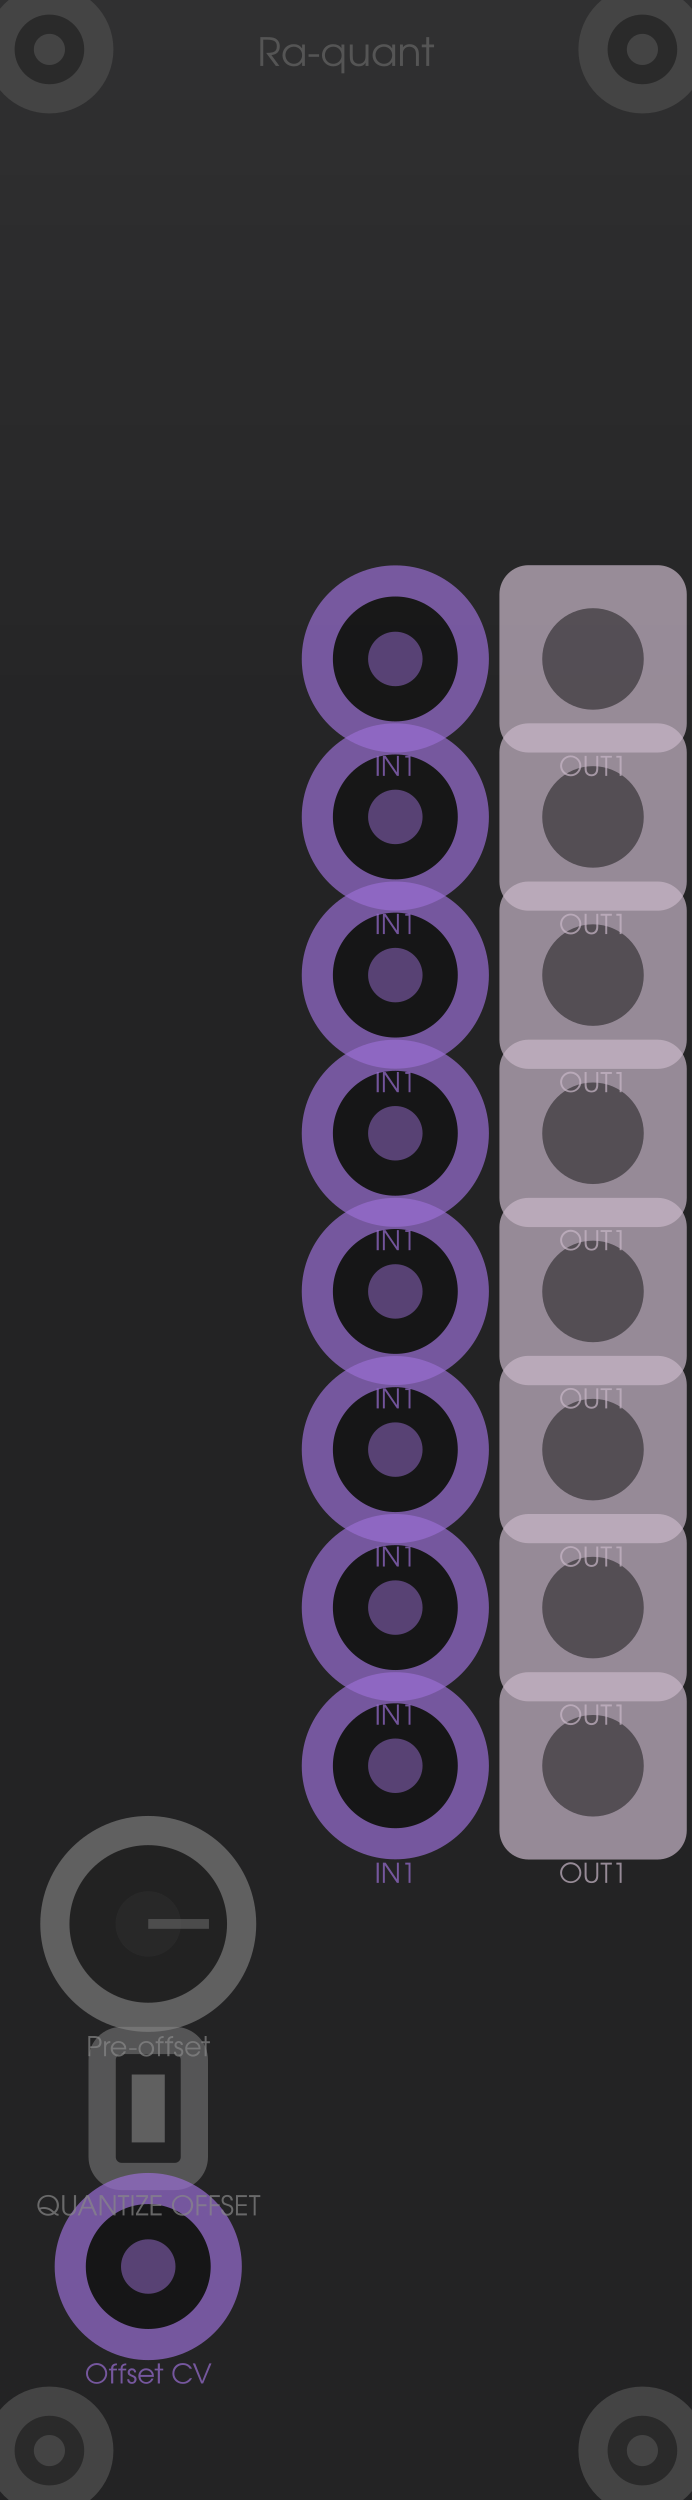
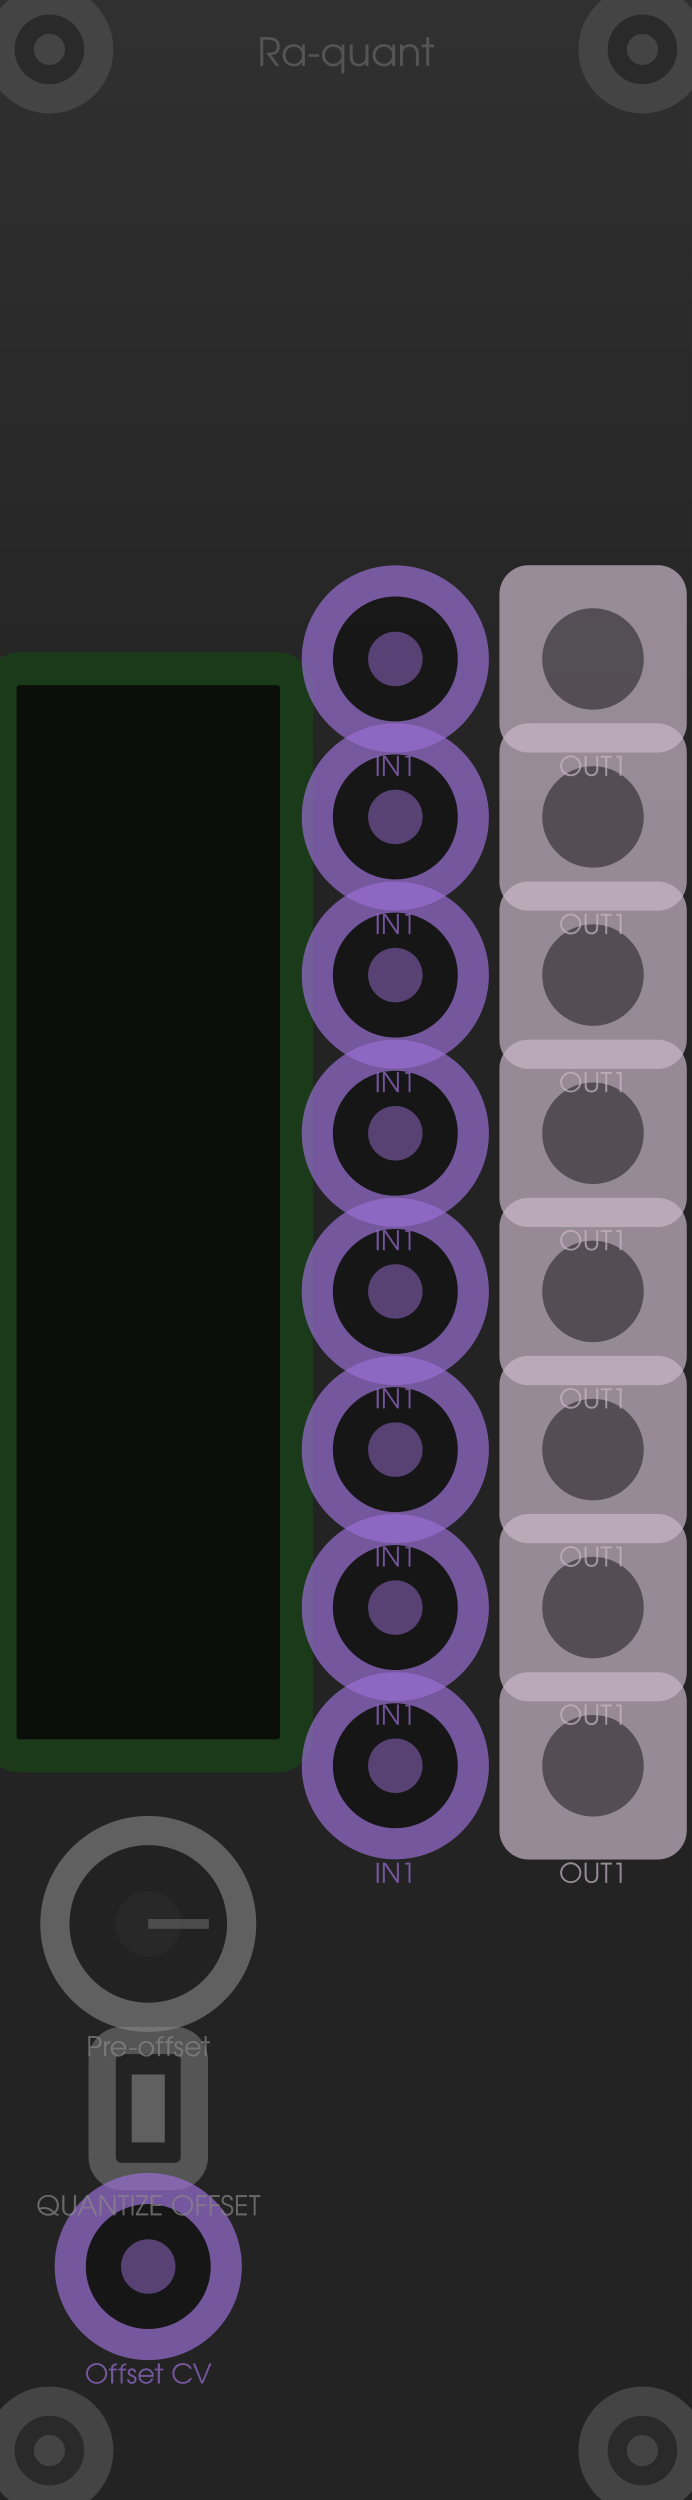
<svg xmlns="http://www.w3.org/2000/svg" viewBox="0 0 35.56 128.5" width="35.56mm" height="128.5mm">
  <g id="layer-background">
    <rect x="0.3" y="0.3" width="34.96" height="127.9" fill="none" stroke="#333" stroke-width="1.5" />
    <rect x="0" y="0.000" width="35.56" height="1.295" fill="#303031" />
    <rect x="0" y="1.285" width="35.56" height="1.295" fill="#303031" />
    <rect x="0" y="2.570" width="35.56" height="1.295" fill="#2f2f30" />
    <rect x="0" y="3.855" width="35.56" height="1.295" fill="#2f2f30" />
    <rect x="0" y="5.140" width="35.56" height="1.295" fill="#2e2e2f" />
    <rect x="0" y="6.425" width="35.56" height="1.295" fill="#2e2e2f" />
    <rect x="0" y="7.710" width="35.56" height="1.295" fill="#2e2e2f" />
    <rect x="0" y="8.995" width="35.56" height="1.295" fill="#2d2d2e" />
    <rect x="0" y="10.280" width="35.56" height="1.295" fill="#2d2d2e" />
    <rect x="0" y="11.565" width="35.56" height="1.295" fill="#2c2c2d" />
    <rect x="0" y="12.850" width="35.56" height="1.295" fill="#2c2c2d" />
    <rect x="0" y="14.135" width="35.56" height="1.295" fill="#2c2c2d" />
    <rect x="0" y="15.420" width="35.56" height="1.295" fill="#2b2b2c" />
    <rect x="0" y="16.705" width="35.56" height="1.295" fill="#2b2b2c" />
    <rect x="0" y="17.990" width="35.56" height="1.295" fill="#2a2a2b" />
    <rect x="0" y="19.275" width="35.56" height="1.295" fill="#2a2a2b" />
    <rect x="0" y="20.560" width="35.56" height="1.295" fill="#2a2a2b" />
    <rect x="0" y="21.845" width="35.56" height="1.295" fill="#29292a" />
    <rect x="0" y="23.130" width="35.56" height="1.295" fill="#29292a" />
    <rect x="0" y="24.415" width="35.56" height="1.295" fill="#29292a" />
    <rect x="0" y="25.700" width="35.56" height="1.295" fill="#282829" />
    <rect x="0" y="26.985" width="35.56" height="1.295" fill="#282829" />
    <rect x="0" y="28.270" width="35.56" height="1.295" fill="#272728" />
    <rect x="0" y="29.555" width="35.56" height="1.295" fill="#272728" />
    <rect x="0" y="30.840" width="35.56" height="1.295" fill="#272728" />
    <rect x="0" y="32.125" width="35.56" height="1.295" fill="#262627" />
    <rect x="0" y="33.410" width="35.56" height="1.295" fill="#262627" />
    <rect x="0" y="34.695" width="35.56" height="1.295" fill="#252526" />
    <rect x="0" y="35.980" width="35.56" height="1.295" fill="#252526" />
    <rect x="0" y="37.265" width="35.56" height="1.295" fill="#252526" />
    <rect x="0" y="38.550" width="35.56" height="1.295" fill="#242425" />
    <rect x="0" y="39.835" width="35.56" height="1.295" fill="#242425" />
    <rect x="0" y="41.120" width="35.56" height="1.295" fill="#232324" />
    <rect x="0" y="42.405" width="35.56" height="1.295" fill="#232324" />
    <rect x="0" y="43.690" width="35.56" height="1.295" fill="#232324" />
    <rect x="0" y="44.975" width="35.56" height="1.295" fill="#232324" />
    <rect x="0" y="46.260" width="35.56" height="1.295" fill="#232324" />
    <rect x="0" y="47.545" width="35.56" height="1.295" fill="#232324" />
    <rect x="0" y="48.830" width="35.56" height="1.295" fill="#232324" />
    <rect x="0" y="50.115" width="35.56" height="1.295" fill="#232324" />
    <rect x="0" y="51.400" width="35.56" height="1.295" fill="#232324" />
    <rect x="0" y="52.685" width="35.56" height="1.295" fill="#232324" />
    <rect x="0" y="53.970" width="35.56" height="1.295" fill="#232324" />
    <rect x="0" y="55.255" width="35.56" height="1.295" fill="#232324" />
    <rect x="0" y="56.540" width="35.56" height="1.295" fill="#232324" />
    <rect x="0" y="57.825" width="35.56" height="1.295" fill="#232324" />
    <rect x="0" y="59.110" width="35.56" height="1.295" fill="#232324" />
    <rect x="0" y="60.395" width="35.56" height="1.295" fill="#232324" />
    <rect x="0" y="61.680" width="35.56" height="1.295" fill="#232324" />
    <rect x="0" y="62.965" width="35.56" height="1.295" fill="#232324" />
    <rect x="0" y="64.250" width="35.56" height="1.295" fill="#232324" />
    <rect x="0" y="65.535" width="35.56" height="1.295" fill="#232324" />
    <rect x="0" y="66.820" width="35.56" height="1.295" fill="#232324" />
    <rect x="0" y="68.105" width="35.56" height="1.295" fill="#232324" />
    <rect x="0" y="69.390" width="35.56" height="1.295" fill="#232324" />
    <rect x="0" y="70.675" width="35.56" height="1.295" fill="#232324" />
    <rect x="0" y="71.960" width="35.56" height="1.295" fill="#232324" />
    <rect x="0" y="73.245" width="35.56" height="1.295" fill="#232324" />
    <rect x="0" y="74.530" width="35.56" height="1.295" fill="#232324" />
    <rect x="0" y="75.815" width="35.56" height="1.295" fill="#232324" />
    <rect x="0" y="77.100" width="35.56" height="1.295" fill="#232324" />
    <rect x="0" y="78.385" width="35.56" height="1.295" fill="#232324" />
    <rect x="0" y="79.670" width="35.56" height="1.295" fill="#232324" />
    <rect x="0" y="80.955" width="35.56" height="1.295" fill="#232324" />
    <rect x="0" y="82.240" width="35.56" height="1.295" fill="#232324" />
    <rect x="0" y="83.525" width="35.56" height="1.295" fill="#232324" />
    <rect x="0" y="84.810" width="35.56" height="1.295" fill="#232324" />
    <rect x="0" y="86.095" width="35.56" height="1.295" fill="#232324" />
    <rect x="0" y="87.380" width="35.56" height="1.295" fill="#232324" />
    <rect x="0" y="88.665" width="35.56" height="1.295" fill="#232324" />
    <rect x="0" y="89.950" width="35.56" height="1.295" fill="#232324" />
    <rect x="0" y="91.235" width="35.56" height="1.295" fill="#232324" />
    <rect x="0" y="92.520" width="35.56" height="1.295" fill="#232324" />
    <rect x="0" y="93.805" width="35.56" height="1.295" fill="#232324" />
    <rect x="0" y="95.090" width="35.56" height="1.295" fill="#232324" />
    <rect x="0" y="96.375" width="35.56" height="1.295" fill="#232324" />
    <rect x="0" y="97.660" width="35.56" height="1.295" fill="#232324" />
    <rect x="0" y="98.945" width="35.56" height="1.295" fill="#232324" />
    <rect x="0" y="100.230" width="35.56" height="1.295" fill="#232324" />
    <rect x="0" y="101.515" width="35.56" height="1.295" fill="#232324" />
    <rect x="0" y="102.800" width="35.56" height="1.295" fill="#232324" />
    <rect x="0" y="104.085" width="35.56" height="1.295" fill="#232324" />
    <rect x="0" y="105.370" width="35.56" height="1.295" fill="#232324" />
    <rect x="0" y="106.655" width="35.56" height="1.295" fill="#232324" />
    <rect x="0" y="107.940" width="35.56" height="1.295" fill="#232324" />
    <rect x="0" y="109.225" width="35.56" height="1.295" fill="#232324" />
    <rect x="0" y="110.510" width="35.56" height="1.295" fill="#232324" />
    <rect x="0" y="111.795" width="35.56" height="1.295" fill="#232324" />
    <rect x="0" y="113.080" width="35.56" height="1.295" fill="#232324" />
    <rect x="0" y="114.365" width="35.56" height="1.295" fill="#232324" />
    <rect x="0" y="115.650" width="35.56" height="1.295" fill="#232324" />
    <rect x="0" y="116.935" width="35.56" height="1.295" fill="#232324" />
    <rect x="0" y="118.220" width="35.56" height="1.295" fill="#232324" />
    <rect x="0" y="119.505" width="35.56" height="1.295" fill="#232324" />
    <rect x="0" y="120.790" width="35.56" height="1.295" fill="#232324" />
    <rect x="0" y="122.075" width="35.56" height="1.295" fill="#232324" />
    <rect x="0" y="123.360" width="35.56" height="1.295" fill="#232324" />
    <rect x="0" y="124.645" width="35.56" height="1.295" fill="#232324" />
    <rect x="0" y="125.930" width="35.56" height="1.295" fill="#232324" />
    <rect x="0" y="127.215" width="35.56" height="1.295" fill="#232324" />
  </g>
  <g id="layer-outlines">
    <circle cx="2.54" cy="2.54" r="2.54" fill="#2a2a2a" stroke="#444" stroke-width="1.5" />
    <circle cx="2.54" cy="2.54" r="0.8" fill="#444" />
    <circle cx="2.54" cy="125.96" r="2.54" fill="#2a2a2a" stroke="#444" stroke-width="1.5" />
    <circle cx="2.54" cy="125.96" r="0.8" fill="#444" />
    <circle cx="33.02" cy="2.54" r="2.54" fill="#2a2a2a" stroke="#444" stroke-width="1.5" />
    <circle cx="33.02" cy="2.54" r="0.8" fill="#444" />
    <circle cx="33.02" cy="125.96" r="2.54" fill="#2a2a2a" stroke="#444" stroke-width="1.5" />
    <circle cx="33.02" cy="125.96" r="0.8" fill="#444" />
+     <rect x="0.00" y="34.37" width="15.24" height="55.88" rx="1" fill="#0a0f0a" stroke="#1a3a1a" stroke-width="1.7" />
    <circle cx="7.62" cy="98.89" r="4.80" fill="#222" stroke="#888" stroke-width="1.5" opacity="0.6" />
    <circle cx="7.62" cy="98.89" r="1.68" fill="#333" opacity="0.4" />
    <line x1="7.62" y1="98.89" x2="10.74" y2="98.89" stroke="#666" stroke-width="0.5" opacity="0.6" />
    <rect x="5.25" y="104.88" width="4.74" height="6.99" rx="1" fill="none" stroke="#888" stroke-width="1.4" opacity="0.5" />
    <line x1="7.62" y1="110.12" x2="7.62" y2="106.63" stroke="#888" stroke-width="1.7" opacity="0.6" />
    <circle cx="7.62" cy="116.50" r="4.01" fill="#111" stroke="#996dd2" stroke-width="1.6" opacity="0.7" />
    <circle cx="7.62" cy="116.50" r="1.40" fill="#996dd2" opacity="0.5" />
    <circle cx="20.32" cy="33.87" r="4.01" fill="#111" stroke="#996dd2" stroke-width="1.6" opacity="0.7" />
    <circle cx="20.32" cy="33.87" r="1.40" fill="#996dd2" opacity="0.5" />
    <rect x="25.67" y="29.05" width="9.63" height="9.63" rx="1.5" fill="#c8b7c7" opacity="0.7" />
    <circle cx="30.48" cy="33.87" r="2.61" fill="#111" opacity="0.5" />
    <circle cx="20.32" cy="41.99" r="4.01" fill="#111" stroke="#996dd2" stroke-width="1.6" opacity="0.7" />
    <circle cx="20.32" cy="41.99" r="1.40" fill="#996dd2" opacity="0.5" />
    <rect x="25.67" y="37.18" width="9.63" height="9.63" rx="1.5" fill="#c8b7c7" opacity="0.7" />
    <circle cx="30.48" cy="41.99" r="2.61" fill="#111" opacity="0.5" />
    <circle cx="20.32" cy="50.12" r="4.01" fill="#111" stroke="#996dd2" stroke-width="1.6" opacity="0.7" />
    <circle cx="20.32" cy="50.12" r="1.40" fill="#996dd2" opacity="0.5" />
    <rect x="25.67" y="45.31" width="9.63" height="9.63" rx="1.5" fill="#c8b7c7" opacity="0.7" />
    <circle cx="30.48" cy="50.12" r="2.61" fill="#111" opacity="0.5" />
    <circle cx="20.32" cy="58.25" r="4.01" fill="#111" stroke="#996dd2" stroke-width="1.6" opacity="0.7" />
    <circle cx="20.32" cy="58.25" r="1.40" fill="#996dd2" opacity="0.5" />
    <rect x="25.67" y="53.44" width="9.63" height="9.63" rx="1.5" fill="#c8b7c7" opacity="0.7" />
    <circle cx="30.48" cy="58.25" r="2.61" fill="#111" opacity="0.5" />
    <circle cx="20.32" cy="66.38" r="4.01" fill="#111" stroke="#996dd2" stroke-width="1.6" opacity="0.7" />
    <circle cx="20.32" cy="66.38" r="1.40" fill="#996dd2" opacity="0.5" />
    <rect x="25.67" y="61.57" width="9.63" height="9.63" rx="1.5" fill="#c8b7c7" opacity="0.7" />
    <circle cx="30.48" cy="66.38" r="2.61" fill="#111" opacity="0.5" />
    <circle cx="20.32" cy="74.51" r="4.01" fill="#111" stroke="#996dd2" stroke-width="1.6" opacity="0.7" />
    <circle cx="20.32" cy="74.51" r="1.40" fill="#996dd2" opacity="0.5" />
    <rect x="25.67" y="69.69" width="9.63" height="9.63" rx="1.5" fill="#c8b7c7" opacity="0.7" />
    <circle cx="30.48" cy="74.51" r="2.61" fill="#111" opacity="0.5" />
    <circle cx="20.32" cy="82.63" r="4.01" fill="#111" stroke="#996dd2" stroke-width="1.6" opacity="0.7" />
    <circle cx="20.32" cy="82.63" r="1.40" fill="#996dd2" opacity="0.5" />
    <rect x="25.67" y="77.82" width="9.63" height="9.63" rx="1.5" fill="#c8b7c7" opacity="0.7" />
    <circle cx="30.48" cy="82.63" r="2.61" fill="#111" opacity="0.5" />
    <circle cx="20.32" cy="90.76" r="4.01" fill="#111" stroke="#996dd2" stroke-width="1.6" opacity="0.7" />
    <circle cx="20.32" cy="90.76" r="1.40" fill="#996dd2" opacity="0.5" />
    <rect x="25.67" y="85.95" width="9.63" height="9.63" rx="1.5" fill="#c8b7c7" opacity="0.7" />
    <circle cx="30.48" cy="90.76" r="2.61" fill="#111" opacity="0.5" />
  </g>
  <g id="layer-text">
    <path d="M13.95 2.83C14.23 2.80 14.38 2.65 14.38 2.38C14.38 2.20 14.30 2.06 14.16 1.98C14.07 1.93 13.94 1.91 13.75 1.91L13.38 1.91L13.38 3.39L13.53 3.39L13.53 2.04L13.74 2.04C13.89 2.04 14.00 2.06 14.08 2.10C14.18 2.14 14.23 2.24 14.23 2.38C14.23 2.55 14.16 2.65 14.01 2.69C13.94 2.71 13.84 2.72 13.68 2.72L14.18 3.39L14.36 3.39ZM15.67 2.29L15.53 2.29L15.53 2.49C15.41 2.33 15.28 2.27 15.09 2.27C14.77 2.27 14.52 2.51 14.52 2.84C14.52 3.17 14.77 3.41 15.11 3.41C15.29 3.41 15.41 3.35 15.53 3.19L15.53 3.39L15.67 3.39ZM15.10 2.40C15.34 2.40 15.53 2.59 15.53 2.83C15.53 3.08 15.34 3.28 15.11 3.28C14.86 3.28 14.67 3.08 14.67 2.83C14.67 2.59 14.86 2.40 15.10 2.40ZM15.86 2.79L15.86 2.92L16.40 2.92L16.40 2.79ZM17.70 2.29L17.55 2.29L17.55 2.48C17.46 2.34 17.31 2.27 17.12 2.27C16.80 2.27 16.55 2.51 16.55 2.84C16.55 3.16 16.80 3.41 17.13 3.41C17.31 3.41 17.46 3.34 17.55 3.20L17.55 3.77L17.70 3.77ZM17.13 2.40C17.38 2.40 17.56 2.59 17.56 2.85C17.56 3.09 17.37 3.28 17.13 3.28C16.88 3.28 16.70 3.09 16.70 2.84C16.70 2.59 16.88 2.40 17.13 2.40ZM18.94 2.29L18.79 2.29L18.79 2.85C18.79 2.99 18.77 3.07 18.73 3.14C18.67 3.23 18.57 3.28 18.45 3.28C18.33 3.28 18.23 3.23 18.18 3.14C18.14 3.08 18.13 2.99 18.13 2.88L18.13 2.29L17.98 2.29L17.98 2.88C17.98 3.05 18.00 3.16 18.06 3.24C18.15 3.35 18.28 3.41 18.44 3.41C18.61 3.41 18.72 3.35 18.79 3.22L18.79 3.39L18.94 3.39ZM20.31 2.29L20.16 2.29L20.16 2.49C20.05 2.33 19.92 2.27 19.73 2.27C19.40 2.27 19.15 2.51 19.15 2.84C19.15 3.17 19.40 3.41 19.74 3.41C19.93 3.41 20.04 3.35 20.16 3.19L20.16 3.39L20.31 3.39ZM19.73 2.40C19.97 2.40 20.16 2.59 20.16 2.83C20.16 3.08 19.98 3.28 19.74 3.28C19.49 3.28 19.30 3.08 19.30 2.83C19.30 2.59 19.49 2.40 19.73 2.40ZM20.56 3.39L20.71 3.39L20.71 2.78C20.71 2.66 20.72 2.60 20.77 2.54C20.82 2.45 20.93 2.40 21.04 2.40C21.15 2.40 21.25 2.45 21.31 2.52C21.36 2.59 21.38 2.67 21.38 2.81L21.38 3.39L21.53 3.39L21.53 2.81C21.53 2.63 21.50 2.53 21.43 2.44C21.35 2.33 21.21 2.27 21.06 2.27C20.92 2.27 20.80 2.32 20.71 2.43L20.71 2.29L20.56 2.29ZM21.91 3.39L22.06 3.39L22.06 2.43L22.31 2.43L22.31 2.29L22.06 2.29L22.06 1.91L21.91 1.91L21.91 2.29L21.68 2.29L21.68 2.43L21.91 2.43Z" fill="#555" />
    <path d="M4.54 105.69L4.64 105.69L4.64 105.27L4.84 105.27C4.98 105.27 5.05 105.25 5.12 105.21C5.18 105.16 5.22 105.07 5.22 104.97C5.22 104.85 5.17 104.76 5.10 104.71C5.03 104.67 4.95 104.65 4.82 104.65L4.54 104.65ZM4.64 105.18L4.64 104.75L4.79 104.75C4.90 104.75 4.98 104.76 5.02 104.78C5.08 104.81 5.11 104.88 5.11 104.97C5.11 105.05 5.08 105.11 5.03 105.14C4.99 105.17 4.93 105.18 4.83 105.18ZM5.35 105.69L5.45 105.69L5.45 105.24C5.45 105.10 5.52 105.02 5.67 105.01L5.67 104.91C5.56 104.91 5.49 104.95 5.45 105.03L5.45 104.92L5.35 104.92ZM6.49 105.34C6.49 105.24 6.48 105.17 6.44 105.10C6.37 104.98 6.24 104.91 6.09 104.91C5.87 104.91 5.69 105.08 5.69 105.30C5.69 105.53 5.87 105.71 6.10 105.71C6.27 105.71 6.42 105.60 6.47 105.44L6.36 105.44C6.32 105.54 6.21 105.61 6.10 105.61C5.94 105.61 5.81 105.49 5.80 105.34ZM5.80 105.25C5.83 105.10 5.94 105.00 6.09 105.00C6.24 105.00 6.35 105.09 6.39 105.25ZM6.64 105.28L6.64 105.36L7.02 105.36L7.02 105.28ZM7.52 104.91C7.29 104.91 7.12 105.08 7.12 105.30C7.12 105.54 7.29 105.71 7.53 105.71C7.75 105.71 7.92 105.54 7.92 105.31C7.92 105.07 7.75 104.91 7.52 104.91ZM7.52 105.00C7.69 105.00 7.81 105.13 7.81 105.31C7.81 105.49 7.69 105.61 7.53 105.61C7.35 105.61 7.22 105.49 7.22 105.30C7.22 105.13 7.35 105.00 7.52 105.00ZM8.12 105.69L8.22 105.69L8.22 105.02L8.41 105.02L8.41 104.92L8.22 104.92C8.22 104.79 8.27 104.75 8.41 104.75L8.41 104.65C8.22 104.65 8.12 104.75 8.12 104.92L8.00 104.92L8.00 105.02L8.12 105.02ZM8.60 105.69L8.71 105.69L8.71 105.02L8.90 105.02L8.90 104.92L8.71 104.92C8.71 104.79 8.76 104.75 8.90 104.75L8.90 104.65C8.70 104.65 8.60 104.75 8.60 104.92L8.48 104.92L8.48 105.02L8.60 105.02ZM8.94 105.46C8.94 105.61 9.04 105.71 9.19 105.71C9.33 105.71 9.42 105.61 9.42 105.47C9.42 105.38 9.38 105.31 9.29 105.27C9.17 105.22 9.16 105.22 9.14 105.21C9.10 105.19 9.07 105.16 9.07 105.11C9.07 105.05 9.12 105.00 9.18 105.00C9.25 105.00 9.29 105.04 9.30 105.11L9.40 105.11C9.40 104.99 9.31 104.91 9.19 104.91C9.06 104.91 8.97 105.00 8.97 105.12C8.97 105.18 8.99 105.22 9.03 105.26C9.06 105.29 9.06 105.29 9.17 105.33C9.29 105.38 9.32 105.41 9.32 105.48C9.32 105.56 9.26 105.61 9.19 105.61C9.10 105.61 9.05 105.56 9.04 105.46ZM10.31 105.34C10.31 105.24 10.30 105.17 10.26 105.10C10.19 104.98 10.06 104.91 9.91 104.91C9.69 104.91 9.52 105.08 9.52 105.30C9.52 105.53 9.70 105.71 9.92 105.71C10.09 105.71 10.24 105.60 10.29 105.44L10.19 105.44C10.14 105.54 10.04 105.61 9.92 105.61C9.76 105.61 9.63 105.49 9.62 105.34ZM9.62 105.25C9.65 105.10 9.77 105.00 9.91 105.00C10.06 105.00 10.17 105.09 10.21 105.25ZM10.52 105.69L10.62 105.69L10.62 105.02L10.79 105.02L10.79 104.92L10.62 104.92L10.62 104.65L10.52 104.65L10.52 104.92L10.35 104.92L10.35 105.02L10.52 105.02Z" fill="#888" opacity="0.7" />
    <path d="M3.01 113.79C3.00 113.79 3.00 113.79 2.99 113.79C2.95 113.79 2.91 113.78 2.86 113.74C2.97 113.64 3.03 113.51 3.03 113.35C3.03 113.04 2.79 112.82 2.48 112.82C2.16 112.82 1.92 113.05 1.92 113.35C1.92 113.65 2.16 113.89 2.47 113.89C2.59 113.89 2.70 113.86 2.79 113.80C2.86 113.86 2.92 113.89 3.01 113.89ZM2.08 113.57C2.14 113.54 2.18 113.54 2.24 113.54C2.42 113.54 2.55 113.59 2.70 113.73C2.63 113.77 2.56 113.79 2.47 113.79C2.37 113.79 2.28 113.76 2.20 113.70C2.14 113.66 2.11 113.61 2.08 113.57ZM2.04 113.48C2.02 113.43 2.02 113.40 2.02 113.36C2.02 113.11 2.22 112.91 2.47 112.91C2.73 112.91 2.92 113.10 2.92 113.35C2.92 113.47 2.88 113.58 2.78 113.67C2.73 113.63 2.69 113.60 2.65 113.56C2.53 113.48 2.40 113.44 2.26 113.44C2.18 113.44 2.12 113.45 2.04 113.48ZM3.20 112.83L3.20 113.48C3.20 113.61 3.22 113.69 3.28 113.76C3.34 113.84 3.44 113.89 3.55 113.89C3.67 113.89 3.77 113.84 3.83 113.76C3.89 113.69 3.91 113.61 3.91 113.48L3.91 112.83L3.80 112.83L3.80 113.48C3.80 113.57 3.79 113.64 3.76 113.69C3.72 113.75 3.64 113.79 3.55 113.79C3.47 113.79 3.39 113.75 3.35 113.69C3.32 113.64 3.31 113.57 3.31 113.48L3.31 112.83ZM3.99 113.87L4.10 113.87L4.25 113.52L4.73 113.52L4.88 113.87L5.00 113.87L4.55 112.83L4.43 112.83ZM4.29 113.43L4.49 112.95L4.69 113.43ZM5.12 113.87L5.22 113.87L5.22 112.96L5.84 113.87L5.94 113.87L5.94 112.83L5.84 112.83L5.84 113.69L5.26 112.83L5.12 112.83ZM6.30 113.87L6.40 113.87L6.40 112.93L6.64 112.93L6.64 112.83L6.06 112.83L6.06 112.93L6.30 112.93ZM6.76 113.87L6.86 113.87L6.86 112.83L6.76 112.83ZM6.99 113.87L7.62 113.87L7.62 113.77L7.10 113.77L7.61 112.93L7.61 112.83L7.00 112.83L7.00 112.93L7.49 112.93L6.99 113.77ZM7.74 113.87L8.31 113.87L8.31 113.77L7.85 113.77L7.85 113.39L8.29 113.39L8.29 113.30L7.85 113.30L7.85 112.93L8.31 112.93L8.31 112.83L7.74 112.83ZM9.38 112.82C9.09 112.82 8.84 113.06 8.84 113.34C8.84 113.65 9.08 113.89 9.38 113.89C9.68 113.89 9.93 113.64 9.93 113.35C9.93 113.06 9.68 112.82 9.38 112.82ZM9.38 112.91C9.63 112.91 9.82 113.11 9.82 113.35C9.82 113.59 9.62 113.79 9.38 113.79C9.14 113.79 8.94 113.59 8.94 113.35C8.94 113.11 9.14 112.91 9.38 112.91ZM10.10 113.87L10.20 113.87L10.20 113.40L10.61 113.40L10.61 113.30L10.20 113.30L10.20 112.93L10.62 112.93L10.62 112.83L10.10 112.83ZM10.78 113.87L10.88 113.87L10.88 113.40L11.29 113.40L11.29 113.30L10.88 113.30L10.88 112.93L11.30 112.93L11.30 112.83L10.78 112.83ZM11.36 113.58C11.37 113.76 11.49 113.89 11.68 113.89C11.86 113.89 11.99 113.76 11.99 113.58C11.99 113.49 11.95 113.41 11.89 113.36C11.85 113.33 11.80 113.31 11.70 113.28C11.60 113.25 11.57 113.24 11.54 113.21C11.51 113.19 11.49 113.14 11.49 113.09C11.49 112.99 11.57 112.91 11.67 112.91C11.78 112.91 11.85 112.98 11.86 113.10L11.97 113.10C11.96 112.93 11.85 112.82 11.68 112.82C11.51 112.82 11.39 112.93 11.39 113.09C11.39 113.17 11.42 113.23 11.46 113.28C11.50 113.32 11.53 113.33 11.66 113.37C11.74 113.39 11.78 113.41 11.82 113.44C11.86 113.47 11.89 113.52 11.89 113.59C11.89 113.70 11.80 113.79 11.68 113.79C11.62 113.79 11.55 113.76 11.52 113.71C11.49 113.68 11.47 113.64 11.47 113.58ZM12.13 113.87L12.69 113.87L12.69 113.77L12.23 113.77L12.23 113.39L12.68 113.39L12.68 113.30L12.23 113.30L12.23 112.93L12.69 112.93L12.69 112.83L12.13 112.83ZM13.04 113.87L13.14 113.87L13.14 112.93L13.38 112.93L13.38 112.83L12.80 112.83L12.80 112.93L13.04 112.93Z" fill="#888" opacity="0.7" />
    <path d="M4.97 121.46C4.67 121.46 4.42 121.70 4.42 121.99C4.42 122.29 4.66 122.53 4.97 122.53C5.27 122.53 5.51 122.29 5.51 122.00C5.51 121.70 5.27 121.46 4.97 121.46ZM4.97 121.56C5.21 121.56 5.41 121.76 5.41 122.00C5.41 122.24 5.21 122.44 4.97 122.44C4.72 122.44 4.52 122.24 4.52 121.99C4.52 121.76 4.73 121.56 4.97 121.56ZM5.71 122.51L5.82 122.51L5.82 121.84L6.01 121.84L6.01 121.75L5.82 121.75C5.82 121.62 5.87 121.58 6.01 121.57L6.01 121.48C5.81 121.48 5.71 121.57 5.71 121.75L5.60 121.75L5.60 121.84L5.71 121.84ZM6.20 122.51L6.30 122.51L6.30 121.84L6.49 121.84L6.49 121.75L6.30 121.75C6.30 121.62 6.35 121.58 6.49 121.57L6.49 121.48C6.30 121.48 6.20 121.57 6.20 121.75L6.08 121.75L6.08 121.84L6.20 121.84ZM6.54 122.29C6.54 122.44 6.63 122.53 6.78 122.53C6.92 122.53 7.02 122.43 7.02 122.29C7.02 122.20 6.97 122.14 6.88 122.10C6.77 122.05 6.76 122.05 6.74 122.04C6.69 122.01 6.67 121.98 6.67 121.94C6.67 121.87 6.72 121.83 6.78 121.83C6.85 121.83 6.89 121.86 6.89 121.94L7.00 121.94C6.99 121.81 6.90 121.73 6.78 121.73C6.66 121.73 6.56 121.82 6.56 121.95C6.56 122.00 6.58 122.05 6.62 122.08C6.65 122.11 6.66 122.11 6.76 122.16C6.88 122.21 6.91 122.23 6.91 122.30C6.91 122.38 6.86 122.44 6.78 122.44C6.70 122.44 6.64 122.38 6.64 122.29ZM7.91 122.17C7.91 122.06 7.90 122.00 7.86 121.93C7.79 121.81 7.66 121.73 7.51 121.73C7.29 121.73 7.11 121.91 7.11 122.13C7.11 122.35 7.29 122.53 7.52 122.53C7.68 122.53 7.83 122.42 7.89 122.26L7.78 122.26C7.74 122.37 7.63 122.44 7.52 122.44C7.36 122.44 7.23 122.32 7.22 122.17ZM7.22 122.07C7.25 121.93 7.36 121.83 7.51 121.83C7.66 121.83 7.77 121.92 7.81 122.07ZM8.11 122.51L8.22 122.51L8.22 121.84L8.39 121.84L8.39 121.75L8.22 121.75L8.22 121.48L8.11 121.48L8.11 121.75L7.95 121.75L7.95 121.84L8.11 121.84ZM9.76 122.24C9.71 122.30 9.69 122.33 9.65 122.35C9.58 122.41 9.49 122.44 9.40 122.44C9.16 122.44 8.96 122.24 8.96 122.00C8.96 121.75 9.15 121.56 9.40 121.56C9.49 121.56 9.57 121.58 9.64 121.63C9.69 121.66 9.71 121.69 9.75 121.75L9.87 121.75C9.79 121.57 9.61 121.46 9.39 121.46C9.08 121.46 8.86 121.69 8.86 122.00C8.86 122.30 9.09 122.53 9.40 122.53C9.61 122.53 9.77 122.43 9.87 122.24ZM10.34 122.51L10.44 122.51L10.87 121.48L10.76 121.48L10.39 122.39L10.03 121.48L9.91 121.48Z" fill="#996dd2" opacity="0.7" />
    <path d="M19.36 39.88L19.47 39.88L19.47 38.85L19.36 38.85ZM19.68 39.88L19.78 39.88L19.78 38.97L20.40 39.88L20.50 39.88L20.50 38.85L20.40 38.85L20.40 39.70L19.82 38.85L19.68 38.85ZM21.00 39.88L21.10 39.88L21.10 38.85L20.83 38.85L20.83 38.94L21.00 38.94Z" fill="#996dd2" opacity="0.7" />
    <path d="M29.33 38.83C29.04 38.83 28.79 39.07 28.79 39.36C28.79 39.66 29.03 39.90 29.34 39.90C29.63 39.90 29.88 39.66 29.88 39.36C29.88 39.07 29.63 38.83 29.33 38.83ZM29.33 38.92C29.58 38.92 29.78 39.12 29.78 39.36C29.78 39.60 29.58 39.80 29.34 39.80C29.09 39.80 28.89 39.60 28.89 39.36C28.89 39.12 29.10 38.92 29.33 38.92ZM30.05 38.85L30.05 39.49C30.05 39.62 30.07 39.70 30.12 39.77C30.18 39.85 30.29 39.90 30.40 39.90C30.52 39.90 30.62 39.85 30.68 39.77C30.73 39.70 30.75 39.62 30.75 39.49L30.75 38.85L30.65 38.85L30.65 39.49C30.65 39.58 30.63 39.66 30.60 39.70C30.56 39.77 30.49 39.80 30.40 39.80C30.32 39.80 30.24 39.77 30.20 39.70C30.17 39.66 30.15 39.58 30.15 39.49L30.15 38.85ZM31.11 39.88L31.21 39.88L31.21 38.94L31.45 38.94L31.45 38.85L30.87 38.85L30.87 38.94L31.11 38.94ZM31.85 39.88L31.95 39.88L31.95 38.85L31.68 38.85L31.68 38.94L31.85 38.94Z" fill="#c8b7c7" opacity="0.7" />
    <path d="M19.36 48.01L19.47 48.01L19.47 46.97L19.36 46.97ZM19.68 48.01L19.78 48.01L19.78 47.10L20.40 48.01L20.50 48.01L20.50 46.97L20.40 46.97L20.40 47.83L19.82 46.97L19.68 46.97ZM21.00 48.01L21.10 48.01L21.10 46.97L20.83 46.97L20.83 47.07L21.00 47.07Z" fill="#996dd2" opacity="0.7" />
    <path d="M29.33 46.96C29.04 46.96 28.79 47.20 28.79 47.48C28.79 47.79 29.03 48.03 29.34 48.03C29.63 48.03 29.88 47.78 29.88 47.49C29.88 47.20 29.63 46.96 29.33 46.96ZM29.33 47.05C29.58 47.05 29.78 47.25 29.78 47.49C29.78 47.73 29.58 47.93 29.34 47.93C29.09 47.93 28.89 47.73 28.89 47.49C28.89 47.25 29.10 47.05 29.33 47.05ZM30.05 46.97L30.05 47.62C30.05 47.75 30.07 47.83 30.12 47.90C30.18 47.98 30.29 48.03 30.40 48.03C30.52 48.03 30.62 47.98 30.68 47.90C30.73 47.83 30.75 47.75 30.75 47.62L30.75 46.97L30.65 46.97L30.65 47.62C30.65 47.71 30.63 47.78 30.60 47.83C30.56 47.89 30.49 47.93 30.40 47.93C30.32 47.93 30.24 47.89 30.20 47.83C30.17 47.78 30.15 47.71 30.15 47.62L30.15 46.97ZM31.11 48.01L31.21 48.01L31.21 47.07L31.45 47.07L31.45 46.97L30.87 46.97L30.87 47.07L31.11 47.07ZM31.85 48.01L31.95 48.01L31.95 46.97L31.68 46.97L31.68 47.07L31.85 47.07Z" fill="#c8b7c7" opacity="0.7" />
    <path d="M19.36 56.14L19.47 56.14L19.47 55.10L19.36 55.10ZM19.68 56.14L19.78 56.14L19.78 55.23L20.40 56.14L20.50 56.14L20.50 55.10L20.40 55.10L20.40 55.96L19.82 55.10L19.68 55.10ZM21.00 56.14L21.10 56.14L21.10 55.10L20.83 55.10L20.83 55.20L21.00 55.20Z" fill="#996dd2" opacity="0.7" />
    <path d="M29.33 55.08C29.04 55.08 28.79 55.33 28.79 55.61C28.79 55.91 29.03 56.15 29.34 56.15C29.63 56.15 29.88 55.91 29.88 55.62C29.88 55.32 29.63 55.08 29.33 55.08ZM29.33 55.18C29.58 55.18 29.78 55.38 29.78 55.62C29.78 55.86 29.58 56.06 29.34 56.06C29.09 56.06 28.89 55.86 28.89 55.62C28.89 55.38 29.10 55.18 29.33 55.18ZM30.05 55.10L30.05 55.75C30.05 55.88 30.07 55.96 30.12 56.03C30.18 56.11 30.29 56.15 30.40 56.15C30.52 56.15 30.62 56.11 30.68 56.03C30.73 55.96 30.75 55.88 30.75 55.75L30.75 55.10L30.65 55.10L30.65 55.75C30.65 55.84 30.63 55.91 30.60 55.96C30.56 56.02 30.49 56.06 30.40 56.06C30.32 56.06 30.24 56.02 30.20 55.96C30.17 55.91 30.15 55.84 30.15 55.75L30.15 55.10ZM31.11 56.14L31.21 56.14L31.21 55.20L31.45 55.20L31.45 55.10L30.87 55.10L30.87 55.20L31.11 55.20ZM31.85 56.14L31.95 56.14L31.95 55.10L31.68 55.10L31.68 55.20L31.85 55.20Z" fill="#c8b7c7" opacity="0.7" />
    <path d="M19.36 64.26L19.47 64.26L19.47 63.23L19.36 63.23ZM19.68 64.26L19.78 64.26L19.78 63.35L20.40 64.26L20.50 64.26L20.50 63.23L20.40 63.23L20.40 64.09L19.82 63.23L19.68 63.23ZM21.00 64.26L21.10 64.26L21.10 63.23L20.83 63.23L20.83 63.32L21.00 63.32Z" fill="#996dd2" opacity="0.7" />
    <path d="M29.33 63.21C29.04 63.21 28.79 63.45 28.79 63.74C28.79 64.04 29.03 64.28 29.34 64.28C29.63 64.28 29.88 64.04 29.88 63.75C29.88 63.45 29.63 63.21 29.33 63.21ZM29.33 63.31C29.58 63.31 29.78 63.51 29.78 63.75C29.78 63.99 29.58 64.19 29.34 64.19C29.09 64.19 28.89 63.99 28.89 63.74C28.89 63.51 29.10 63.31 29.33 63.31ZM30.05 63.23L30.05 63.87C30.05 64.01 30.07 64.09 30.12 64.15C30.18 64.24 30.29 64.28 30.40 64.28C30.52 64.28 30.62 64.24 30.68 64.15C30.73 64.09 30.75 64.01 30.75 63.87L30.75 63.23L30.65 63.23L30.65 63.87C30.65 63.97 30.63 64.04 30.60 64.09C30.56 64.15 30.49 64.19 30.40 64.19C30.32 64.19 30.24 64.15 30.20 64.09C30.17 64.04 30.15 63.97 30.15 63.87L30.15 63.23ZM31.11 64.26L31.21 64.26L31.21 63.32L31.45 63.32L31.45 63.23L30.87 63.23L30.87 63.32L31.11 63.32ZM31.85 64.26L31.95 64.26L31.95 63.23L31.68 63.23L31.68 63.32L31.85 63.32Z" fill="#c8b7c7" opacity="0.7" />
    <path d="M19.36 72.39L19.47 72.39L19.47 71.36L19.36 71.36ZM19.68 72.39L19.78 72.39L19.78 71.48L20.40 72.39L20.50 72.39L20.50 71.36L20.40 71.36L20.40 72.22L19.82 71.36L19.68 71.36ZM21.00 72.39L21.10 72.39L21.10 71.36L20.83 71.36L20.83 71.45L21.00 71.45Z" fill="#996dd2" opacity="0.7" />
    <path d="M29.33 71.34C29.04 71.34 28.79 71.58 28.79 71.87C28.79 72.17 29.03 72.41 29.34 72.41C29.63 72.41 29.88 72.17 29.88 71.88C29.88 71.58 29.63 71.34 29.33 71.34ZM29.33 71.43C29.58 71.43 29.78 71.63 29.78 71.88C29.78 72.12 29.58 72.31 29.34 72.31C29.09 72.31 28.89 72.12 28.89 71.87C28.89 71.63 29.10 71.43 29.33 71.43ZM30.05 71.36L30.05 72.00C30.05 72.14 30.07 72.21 30.12 72.28C30.18 72.36 30.29 72.41 30.40 72.41C30.52 72.41 30.62 72.36 30.68 72.28C30.73 72.21 30.75 72.14 30.75 72.00L30.75 71.36L30.65 71.36L30.65 72.00C30.65 72.10 30.63 72.17 30.60 72.22C30.56 72.28 30.49 72.31 30.40 72.31C30.32 72.31 30.24 72.28 30.20 72.22C30.17 72.17 30.15 72.10 30.15 72.00L30.15 71.36ZM31.11 72.39L31.21 72.39L31.21 71.45L31.45 71.45L31.45 71.36L30.87 71.36L30.87 71.45L31.11 71.45ZM31.85 72.39L31.95 72.39L31.95 71.36L31.68 71.36L31.68 71.45L31.85 71.45Z" fill="#c8b7c7" opacity="0.7" />
    <path d="M19.36 80.52L19.47 80.52L19.47 79.49L19.36 79.49ZM19.68 80.52L19.78 80.52L19.78 79.61L20.40 80.52L20.50 80.52L20.50 79.49L20.40 79.49L20.40 80.34L19.82 79.49L19.68 79.49ZM21.00 80.52L21.10 80.52L21.10 79.49L20.83 79.49L20.83 79.58L21.00 79.58Z" fill="#996dd2" opacity="0.7" />
    <path d="M29.33 79.47C29.04 79.47 28.79 79.71 28.79 80.00C28.79 80.30 29.03 80.54 29.34 80.54C29.63 80.54 29.88 80.30 29.88 80.00C29.88 79.71 29.63 79.47 29.33 79.47ZM29.33 79.56C29.58 79.56 29.78 79.76 29.78 80.00C29.78 80.24 29.58 80.44 29.34 80.44C29.09 80.44 28.89 80.24 28.89 80.00C28.89 79.76 29.10 79.56 29.33 79.56ZM30.05 79.49L30.05 80.13C30.05 80.26 30.07 80.34 30.12 80.41C30.18 80.49 30.29 80.54 30.40 80.54C30.52 80.54 30.62 80.49 30.68 80.41C30.73 80.34 30.75 80.26 30.75 80.13L30.75 79.49L30.65 79.49L30.65 80.13C30.65 80.22 30.63 80.30 30.60 80.34C30.56 80.41 30.49 80.44 30.40 80.44C30.32 80.44 30.24 80.41 30.20 80.34C30.17 80.30 30.15 80.22 30.15 80.13L30.15 79.49ZM31.11 80.52L31.21 80.52L31.21 79.58L31.45 79.58L31.45 79.49L30.87 79.49L30.87 79.58L31.11 79.58ZM31.85 80.52L31.95 80.52L31.95 79.49L31.68 79.49L31.68 79.58L31.85 79.58Z" fill="#c8b7c7" opacity="0.7" />
    <path d="M19.36 88.65L19.47 88.65L19.47 87.61L19.36 87.61ZM19.68 88.65L19.78 88.65L19.78 87.74L20.40 88.65L20.50 88.65L20.50 87.61L20.40 87.61L20.40 88.47L19.82 87.61L19.68 87.61ZM21.00 88.65L21.10 88.65L21.10 87.61L20.83 87.61L20.83 87.71L21.00 87.71Z" fill="#996dd2" opacity="0.7" />
    <path d="M29.33 87.60C29.04 87.60 28.79 87.84 28.79 88.12C28.79 88.43 29.03 88.67 29.34 88.67C29.63 88.67 29.88 88.42 29.88 88.13C29.88 87.84 29.63 87.60 29.33 87.60ZM29.33 87.69C29.58 87.69 29.78 87.89 29.78 88.13C29.78 88.37 29.58 88.57 29.34 88.57C29.09 88.57 28.89 88.37 28.89 88.13C28.89 87.89 29.10 87.69 29.33 87.69ZM30.05 87.61L30.05 88.26C30.05 88.39 30.07 88.47 30.12 88.54C30.18 88.62 30.29 88.67 30.40 88.67C30.52 88.67 30.62 88.62 30.68 88.54C30.73 88.47 30.75 88.39 30.75 88.26L30.75 87.61L30.65 87.61L30.65 88.26C30.65 88.35 30.63 88.42 30.60 88.47C30.56 88.53 30.49 88.57 30.40 88.57C30.32 88.57 30.24 88.53 30.20 88.47C30.17 88.42 30.15 88.35 30.15 88.26L30.15 87.61ZM31.11 88.65L31.21 88.65L31.21 87.71L31.45 87.71L31.45 87.61L30.87 87.61L30.87 87.71L31.11 87.71ZM31.85 88.65L31.95 88.65L31.95 87.61L31.68 87.61L31.68 87.71L31.85 87.71Z" fill="#c8b7c7" opacity="0.7" />
    <path d="M19.36 96.78L19.47 96.78L19.47 95.74L19.36 95.74ZM19.68 96.78L19.78 96.78L19.78 95.87L20.40 96.78L20.50 96.78L20.50 95.74L20.40 95.74L20.40 96.60L19.82 95.74L19.68 95.74ZM21.00 96.78L21.10 96.78L21.10 95.74L20.83 95.74L20.83 95.84L21.00 95.84Z" fill="#996dd2" opacity="0.7" />
    <path d="M29.33 95.72C29.04 95.72 28.79 95.97 28.79 96.25C28.79 96.55 29.03 96.79 29.34 96.79C29.63 96.79 29.88 96.55 29.88 96.26C29.88 95.96 29.63 95.72 29.33 95.72ZM29.33 95.82C29.58 95.82 29.78 96.02 29.78 96.26C29.78 96.50 29.58 96.70 29.34 96.70C29.09 96.70 28.89 96.50 28.89 96.26C28.89 96.02 29.10 95.82 29.33 95.82ZM30.05 95.74L30.05 96.39C30.05 96.52 30.07 96.60 30.12 96.67C30.18 96.75 30.29 96.79 30.40 96.79C30.52 96.79 30.62 96.75 30.68 96.67C30.73 96.60 30.75 96.52 30.75 96.39L30.75 95.74L30.65 95.74L30.65 96.39C30.65 96.48 30.63 96.55 30.60 96.60C30.56 96.66 30.49 96.70 30.40 96.70C30.32 96.70 30.24 96.66 30.20 96.60C30.17 96.55 30.15 96.48 30.15 96.39L30.15 95.74ZM31.11 96.78L31.21 96.78L31.21 95.84L31.45 95.84L31.45 95.74L30.87 95.74L30.87 95.84L31.11 95.84ZM31.85 96.78L31.95 96.78L31.95 95.74L31.68 95.74L31.68 95.84L31.85 95.84Z" fill="#c8b7c7" opacity="0.7" />
  </g>
</svg>
